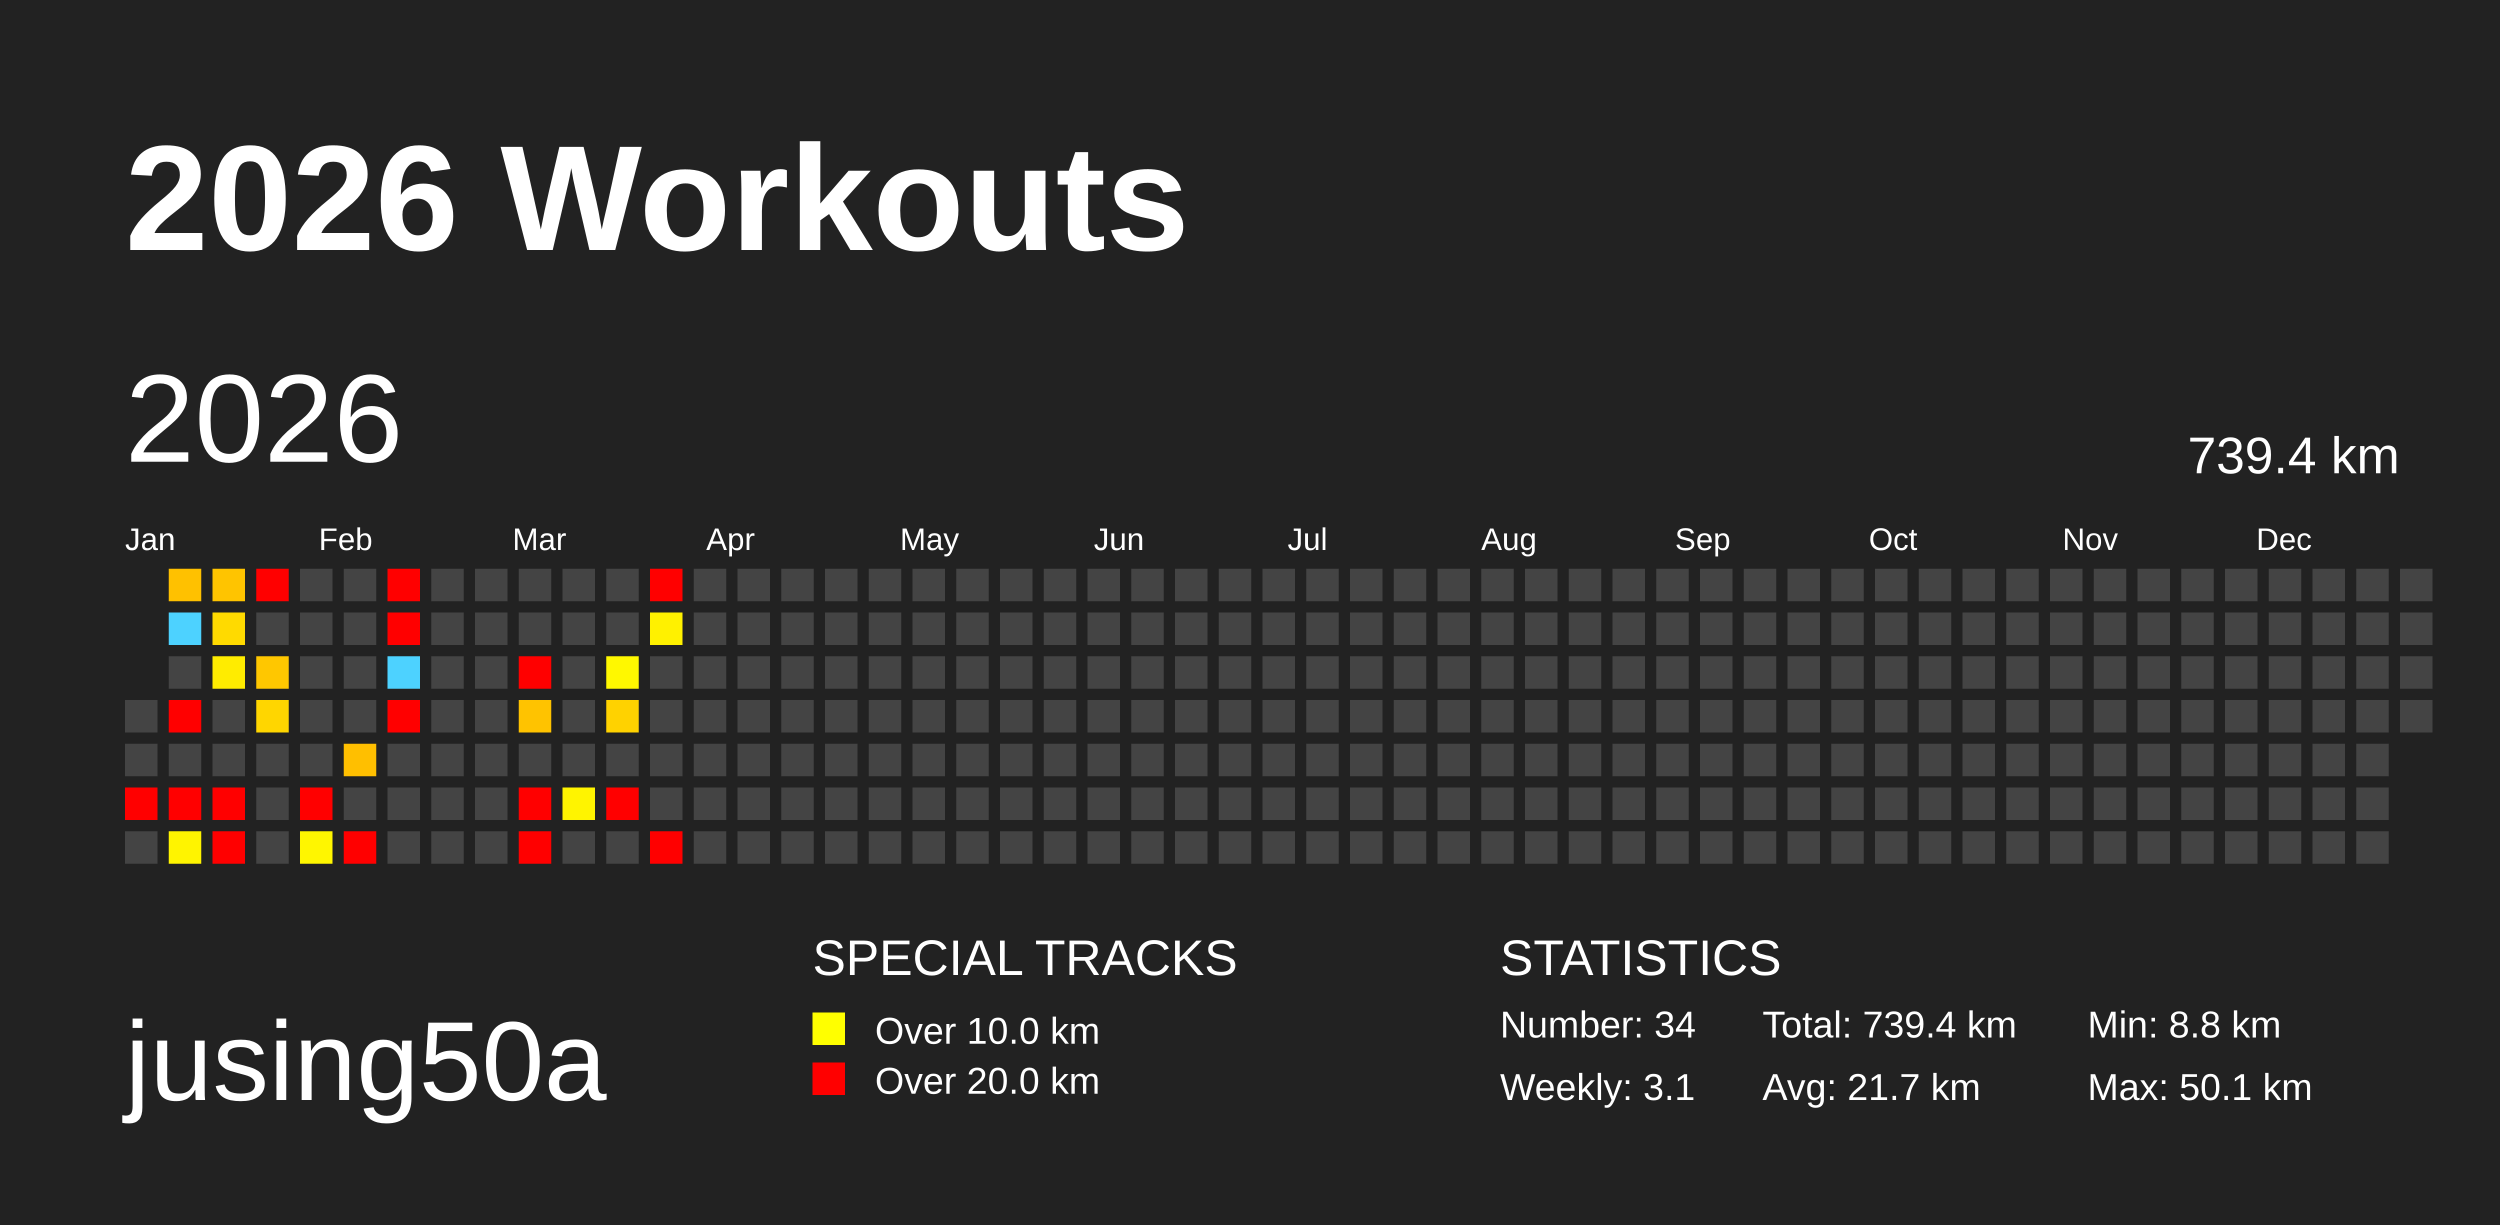
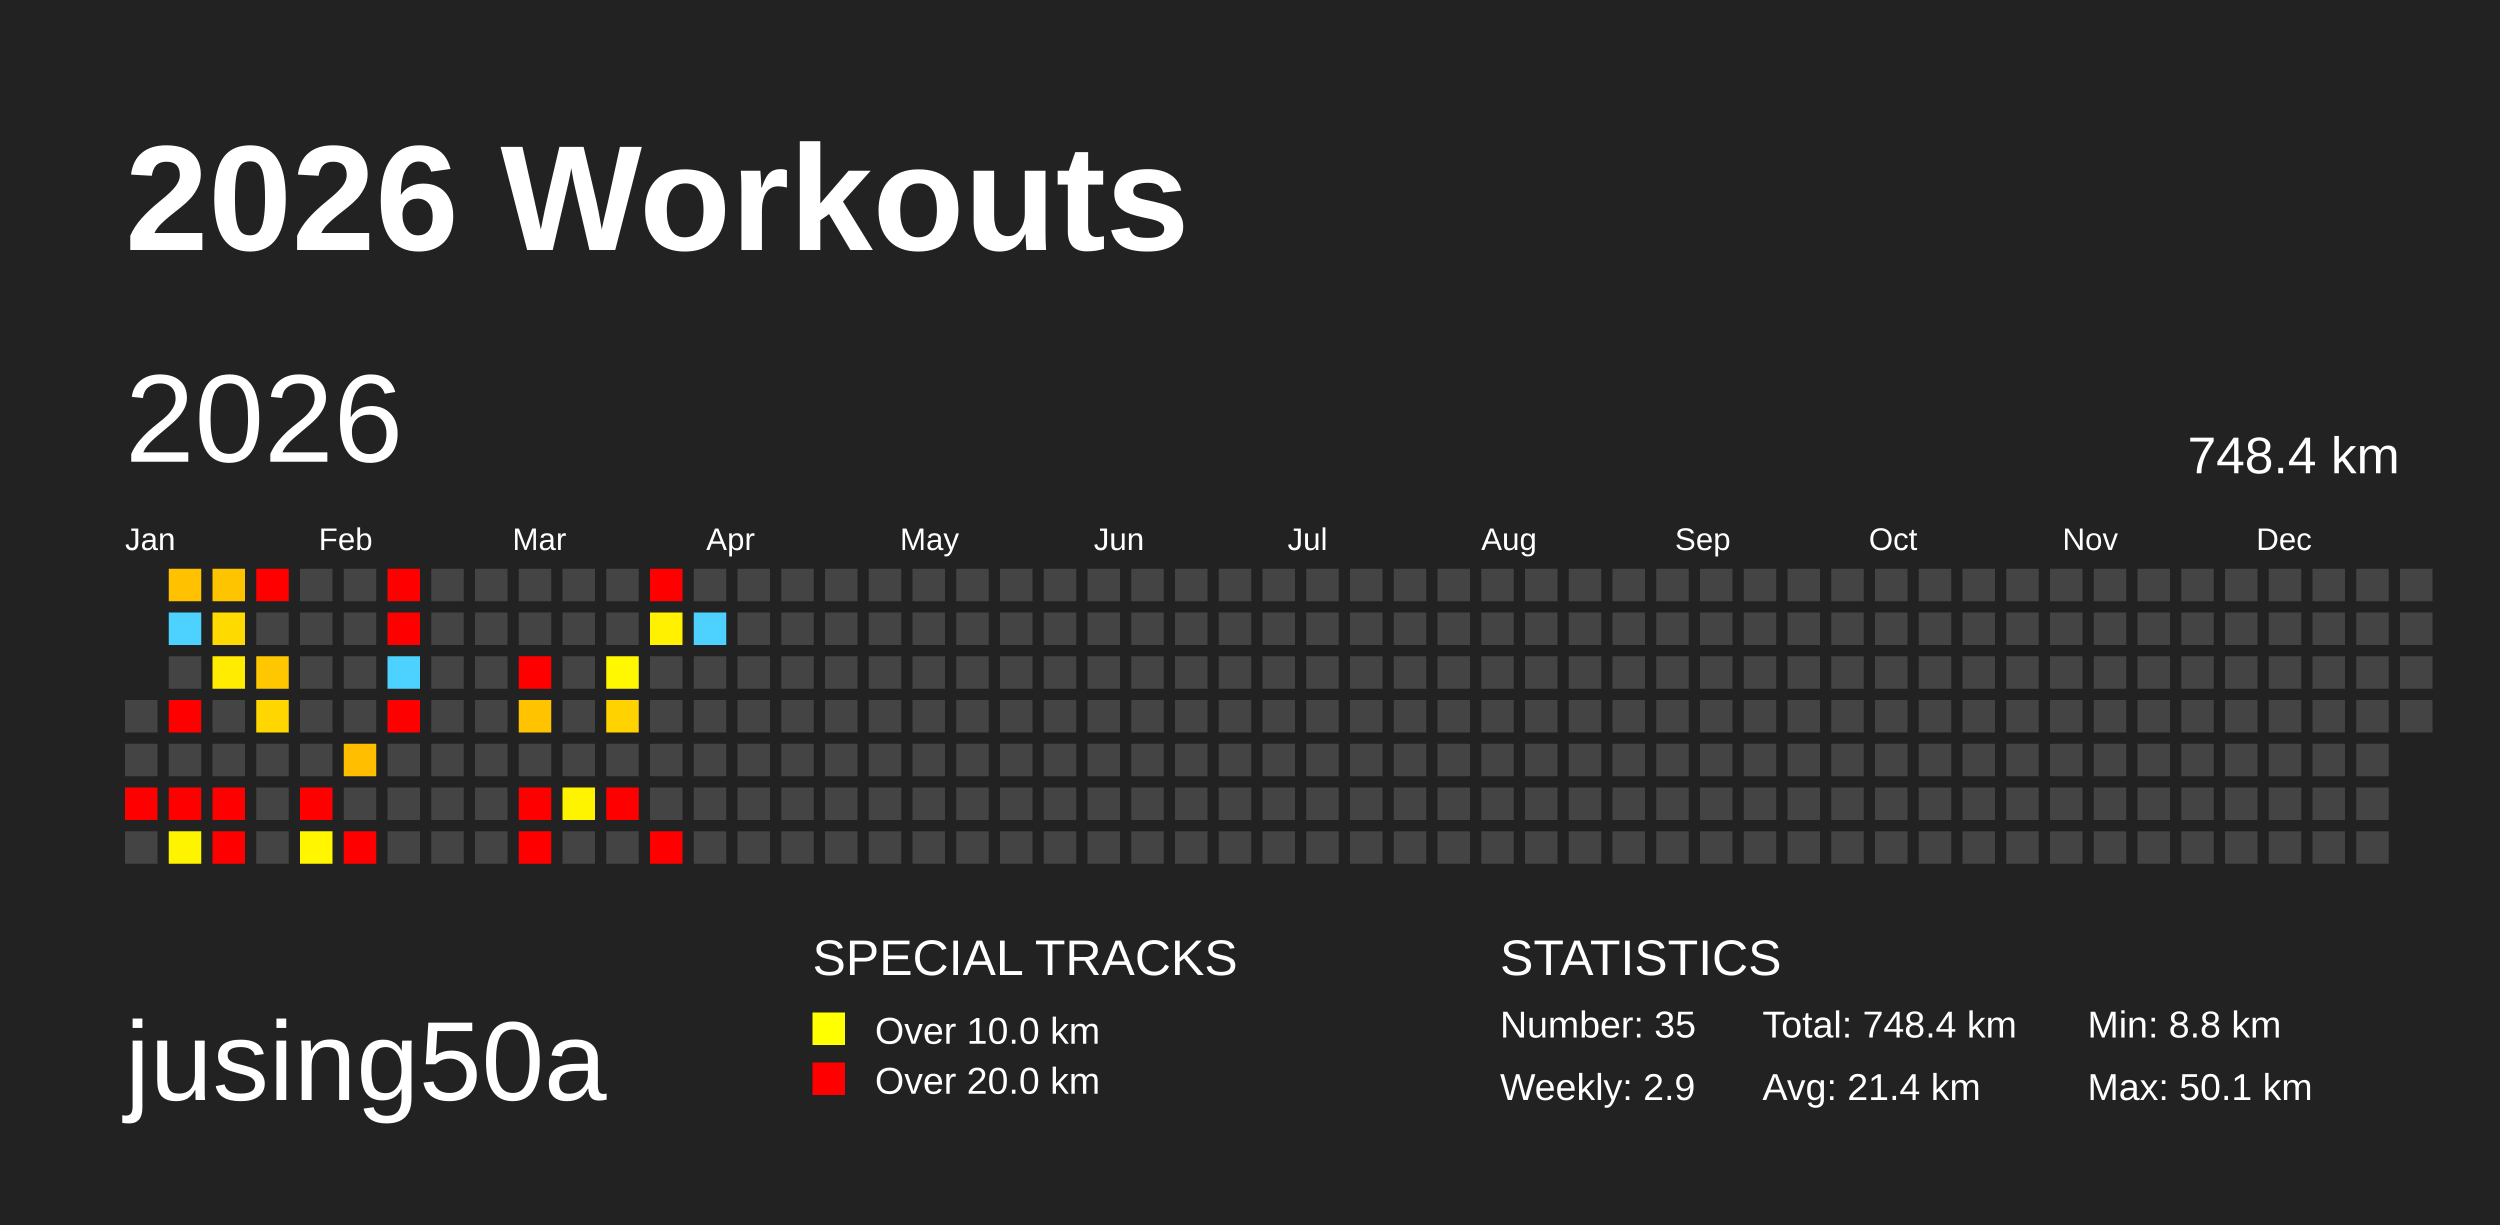
<svg xmlns="http://www.w3.org/2000/svg" baseProfile="full" height="98mm" version="1.1" viewBox="0,0,200,98" width="200mm">
  <defs />
  <rect fill="#222222" height="98" width="200" x="0" y="0" />
  <text fill="#FFFFFF" style="font-size:12px; font-family:Arial; font-weight:bold;" x="10" y="20">2026 Workouts</text>
  <text fill="#FFFFFF" style="font-size:9px; font-family:Arial" x="10" y="88">jusing50a</text>
  <text fill="#FFFFFF" style="font-size:4px; font-family:Arial" x="65" y="78">SPECIAL TRACKS</text>
  <rect fill="yellow" height="2.6" width="2.6" x="65" y="81" />
  <text fill="#FFFFFF" style="font-size:3px; font-family:Arial" x="70" y="83.5">Over 10.0 km</text>
  <rect fill="red" height="2.6" width="2.6" x="65" y="85" />
  <text fill="#FFFFFF" style="font-size:3px; font-family:Arial" x="70" y="87.5">Over 20.0 km</text>
  <text fill="#FFFFFF" style="font-size:4px; font-family:Arial" x="120" y="78">STATISTICS</text>
-   <text fill="#FFFFFF" style="font-size:3px; font-family:Arial" x="120" y="83">Number: 34</text>
-   <text fill="#FFFFFF" style="font-size:3px; font-family:Arial" x="120" y="88">Weekly: 3.1</text>
-   <text fill="#FFFFFF" style="font-size:3px; font-family:Arial" x="141" y="83">Total: 739.4 km</text>
-   <text fill="#FFFFFF" style="font-size:3px; font-family:Arial" x="141" y="88">Avg: 21.7 km</text>
+   <text fill="#FFFFFF" style="font-size:3px; font-family:Arial" x="120" y="83">Number: 35</text>
+   <text fill="#FFFFFF" style="font-size:3px; font-family:Arial" x="120" y="88">Weekly: 2.9</text>
+   <text fill="#FFFFFF" style="font-size:3px; font-family:Arial" x="141" y="83">Total: 748.4 km</text>
+   <text fill="#FFFFFF" style="font-size:3px; font-family:Arial" x="141" y="88">Avg: 21.4 km</text>
  <text fill="#FFFFFF" style="font-size:3px; font-family:Arial" x="167" y="83">Min: 8.8 km</text>
  <text fill="#FFFFFF" style="font-size:3px; font-family:Arial" x="167" y="88">Max: 50.1 km</text>
  <text dominant-baseline="hanging" fill="#FFFFFF" style="font-size:10.0px; font-family:Arial;" x="10" y="30">2026</text>
-   <text dominant-baseline="hanging" fill="#FFFFFF" style="font-size:4.125px; font-family:Arial;" x="175" y="35">739.4 km</text>
+   <text dominant-baseline="hanging" fill="#FFFFFF" style="font-size:4.125px; font-family:Arial;" x="175" y="35">748.4 km</text>
  <text fill="#FFFFFF" style="font-size:2.5px; font-family:Arial" x="10.0" y="44">Jan</text>
  <text fill="#FFFFFF" style="font-size:2.5px; font-family:Arial" x="25.5" y="44">Feb</text>
  <text fill="#FFFFFF" style="font-size:2.5px; font-family:Arial" x="41.0" y="44">Mar</text>
  <text fill="#FFFFFF" style="font-size:2.5px; font-family:Arial" x="56.5" y="44">Apr</text>
  <text fill="#FFFFFF" style="font-size:2.5px; font-family:Arial" x="72.0" y="44">May</text>
  <text fill="#FFFFFF" style="font-size:2.5px; font-family:Arial" x="87.5" y="44">Jun</text>
  <text fill="#FFFFFF" style="font-size:2.5px; font-family:Arial" x="103.0" y="44">Jul</text>
  <text fill="#FFFFFF" style="font-size:2.5px; font-family:Arial" x="118.5" y="44">Aug</text>
  <text fill="#FFFFFF" style="font-size:2.5px; font-family:Arial" x="134.0" y="44">Sep</text>
  <text fill="#FFFFFF" style="font-size:2.5px; font-family:Arial" x="149.5" y="44">Oct</text>
  <text fill="#FFFFFF" style="font-size:2.5px; font-family:Arial" x="165.0" y="44">Nov</text>
  <text fill="#FFFFFF" style="font-size:2.5px; font-family:Arial" x="180.5" y="44">Dec</text>
  <rect fill="#444444" height="2.6" width="2.6" x="10.0" y="56.0" />
  <rect fill="#444444" height="2.6" width="2.6" x="10.0" y="59.5" />
  <rect fill="red" height="2.6" width="2.6" x="10.0" y="63.0" />
  <rect fill="#444444" height="2.6" width="2.6" x="10.0" y="66.5" />
  <rect fill="#ffc100" height="2.6" width="2.6" x="13.5" y="45.5" />
  <rect fill="#4dd2ff" height="2.6" width="2.6" x="13.5" y="49.0" />
  <rect fill="#444444" height="2.6" width="2.6" x="13.5" y="52.5" />
  <rect fill="red" height="2.6" width="2.6" x="13.5" y="56.0" />
  <rect fill="#444444" height="2.6" width="2.6" x="13.5" y="59.5" />
  <rect fill="red" height="2.6" width="2.6" x="13.5" y="63.0" />
  <rect fill="#fff400" height="2.6" width="2.6" x="13.5" y="66.5" />
  <rect fill="#ffc400" height="2.6" width="2.6" x="17.0" y="45.5" />
  <rect fill="#ffda00" height="2.6" width="2.6" x="17.0" y="49.0" />
  <rect fill="#ffec00" height="2.6" width="2.6" x="17.0" y="52.5" />
  <rect fill="#444444" height="2.6" width="2.6" x="17.0" y="56.0" />
  <rect fill="#444444" height="2.6" width="2.6" x="17.0" y="59.5" />
  <rect fill="red" height="2.6" width="2.6" x="17.0" y="63.0" />
  <rect fill="red" height="2.6" width="2.6" x="17.0" y="66.5" />
  <rect fill="red" height="2.6" width="2.6" x="20.5" y="45.5" />
  <rect fill="#444444" height="2.6" width="2.6" x="20.5" y="49.0" />
  <rect fill="#ffc700" height="2.6" width="2.6" x="20.5" y="52.5" />
  <rect fill="#ffd600" height="2.6" width="2.6" x="20.5" y="56.0" />
  <rect fill="#444444" height="2.6" width="2.6" x="20.5" y="59.5" />
  <rect fill="#444444" height="2.6" width="2.6" x="20.5" y="63.0" />
  <rect fill="#444444" height="2.6" width="2.6" x="20.5" y="66.5" />
  <rect fill="#444444" height="2.6" width="2.6" x="24.0" y="45.5" />
  <rect fill="#444444" height="2.6" width="2.6" x="24.0" y="49.0" />
  <rect fill="#444444" height="2.6" width="2.6" x="24.0" y="52.5" />
  <rect fill="#444444" height="2.6" width="2.6" x="24.0" y="56.0" />
  <rect fill="#444444" height="2.6" width="2.6" x="24.0" y="59.5" />
  <rect fill="red" height="2.6" width="2.6" x="24.0" y="63.0" />
  <rect fill="#fff600" height="2.6" width="2.6" x="24.0" y="66.5" />
  <rect fill="#444444" height="2.6" width="2.6" x="27.5" y="45.5" />
  <rect fill="#444444" height="2.6" width="2.6" x="27.5" y="49.0" />
  <rect fill="#444444" height="2.6" width="2.6" x="27.5" y="52.5" />
  <rect fill="#444444" height="2.6" width="2.6" x="27.5" y="56.0" />
  <rect fill="#ffbf00" height="2.6" width="2.6" x="27.5" y="59.5" />
  <rect fill="#444444" height="2.6" width="2.6" x="27.5" y="63.0" />
  <rect fill="red" height="2.6" width="2.6" x="27.5" y="66.5" />
  <rect fill="red" height="2.6" width="2.6" x="31.0" y="45.5" />
  <rect fill="red" height="2.6" width="2.6" x="31.0" y="49.0" />
  <rect fill="#4dd2ff" height="2.6" width="2.6" x="31.0" y="52.5" />
  <rect fill="red" height="2.6" width="2.6" x="31.0" y="56.0" />
  <rect fill="#444444" height="2.6" width="2.6" x="31.0" y="59.5" />
  <rect fill="#444444" height="2.6" width="2.6" x="31.0" y="63.0" />
  <rect fill="#444444" height="2.6" width="2.6" x="31.0" y="66.5" />
  <rect fill="#444444" height="2.6" width="2.6" x="34.5" y="45.5" />
  <rect fill="#444444" height="2.6" width="2.6" x="34.5" y="49.0" />
  <rect fill="#444444" height="2.6" width="2.6" x="34.5" y="52.5" />
  <rect fill="#444444" height="2.6" width="2.6" x="34.5" y="56.0" />
  <rect fill="#444444" height="2.6" width="2.6" x="34.5" y="59.5" />
  <rect fill="#444444" height="2.6" width="2.6" x="34.5" y="63.0" />
  <rect fill="#444444" height="2.6" width="2.6" x="34.5" y="66.5" />
  <rect fill="#444444" height="2.6" width="2.6" x="38.0" y="45.5" />
  <rect fill="#444444" height="2.6" width="2.6" x="38.0" y="49.0" />
  <rect fill="#444444" height="2.6" width="2.6" x="38.0" y="52.5" />
  <rect fill="#444444" height="2.6" width="2.6" x="38.0" y="56.0" />
  <rect fill="#444444" height="2.6" width="2.6" x="38.0" y="59.5" />
  <rect fill="#444444" height="2.6" width="2.6" x="38.0" y="63.0" />
  <rect fill="#444444" height="2.6" width="2.6" x="38.0" y="66.5" />
  <rect fill="#444444" height="2.6" width="2.6" x="41.5" y="45.5" />
  <rect fill="#444444" height="2.6" width="2.6" x="41.5" y="49.0" />
  <rect fill="red" height="2.6" width="2.6" x="41.5" y="52.5" />
  <rect fill="#ffc300" height="2.6" width="2.6" x="41.5" y="56.0" />
  <rect fill="#444444" height="2.6" width="2.6" x="41.5" y="59.5" />
  <rect fill="red" height="2.6" width="2.6" x="41.5" y="63.0" />
  <rect fill="red" height="2.6" width="2.6" x="41.5" y="66.5" />
  <rect fill="#444444" height="2.6" width="2.6" x="45.0" y="45.5" />
  <rect fill="#444444" height="2.6" width="2.6" x="45.0" y="49.0" />
  <rect fill="#444444" height="2.6" width="2.6" x="45.0" y="52.5" />
  <rect fill="#444444" height="2.6" width="2.6" x="45.0" y="56.0" />
  <rect fill="#444444" height="2.6" width="2.6" x="45.0" y="59.5" />
  <rect fill="#fff400" height="2.6" width="2.6" x="45.0" y="63.0" />
  <rect fill="#444444" height="2.6" width="2.6" x="45.0" y="66.5" />
  <rect fill="#444444" height="2.6" width="2.6" x="48.5" y="45.5" />
  <rect fill="#444444" height="2.6" width="2.6" x="48.5" y="49.0" />
  <rect fill="#fff800" height="2.6" width="2.6" x="48.5" y="52.5" />
  <rect fill="#ffd200" height="2.6" width="2.6" x="48.5" y="56.0" />
  <rect fill="#444444" height="2.6" width="2.6" x="48.5" y="59.5" />
  <rect fill="red" height="2.6" width="2.6" x="48.5" y="63.0" />
  <rect fill="#444444" height="2.6" width="2.6" x="48.5" y="66.5" />
  <rect fill="red" height="2.6" width="2.6" x="52.0" y="45.5" />
  <rect fill="#fff100" height="2.6" width="2.6" x="52.0" y="49.0" />
  <rect fill="#444444" height="2.6" width="2.6" x="52.0" y="52.5" />
  <rect fill="#444444" height="2.6" width="2.6" x="52.0" y="56.0" />
  <rect fill="#444444" height="2.6" width="2.6" x="52.0" y="59.5" />
  <rect fill="#444444" height="2.6" width="2.6" x="52.0" y="63.0" />
  <rect fill="red" height="2.6" width="2.6" x="52.0" y="66.5" />
  <rect fill="#444444" height="2.6" width="2.6" x="55.5" y="45.5" />
-   <rect fill="#444444" height="2.6" width="2.6" x="55.5" y="49.0" />
+   <rect fill="#4dd2ff" height="2.6" width="2.6" x="55.5" y="49.0" />
  <rect fill="#444444" height="2.6" width="2.6" x="55.5" y="52.5" />
  <rect fill="#444444" height="2.6" width="2.6" x="55.5" y="56.0" />
  <rect fill="#444444" height="2.6" width="2.6" x="55.5" y="59.5" />
  <rect fill="#444444" height="2.6" width="2.6" x="55.5" y="63.0" />
  <rect fill="#444444" height="2.6" width="2.6" x="55.5" y="66.5" />
  <rect fill="#444444" height="2.6" width="2.6" x="59.0" y="45.5" />
  <rect fill="#444444" height="2.6" width="2.6" x="59.0" y="49.0" />
  <rect fill="#444444" height="2.6" width="2.6" x="59.0" y="52.5" />
  <rect fill="#444444" height="2.6" width="2.6" x="59.0" y="56.0" />
  <rect fill="#444444" height="2.6" width="2.6" x="59.0" y="59.5" />
  <rect fill="#444444" height="2.6" width="2.6" x="59.0" y="63.0" />
  <rect fill="#444444" height="2.6" width="2.6" x="59.0" y="66.5" />
  <rect fill="#444444" height="2.6" width="2.6" x="62.5" y="45.5" />
  <rect fill="#444444" height="2.6" width="2.6" x="62.5" y="49.0" />
  <rect fill="#444444" height="2.6" width="2.6" x="62.5" y="52.5" />
  <rect fill="#444444" height="2.6" width="2.6" x="62.5" y="56.0" />
  <rect fill="#444444" height="2.6" width="2.6" x="62.5" y="59.5" />
  <rect fill="#444444" height="2.6" width="2.6" x="62.5" y="63.0" />
  <rect fill="#444444" height="2.6" width="2.6" x="62.5" y="66.5" />
  <rect fill="#444444" height="2.6" width="2.6" x="66.0" y="45.5" />
  <rect fill="#444444" height="2.6" width="2.6" x="66.0" y="49.0" />
  <rect fill="#444444" height="2.6" width="2.6" x="66.0" y="52.5" />
  <rect fill="#444444" height="2.6" width="2.6" x="66.0" y="56.0" />
  <rect fill="#444444" height="2.6" width="2.6" x="66.0" y="59.5" />
  <rect fill="#444444" height="2.6" width="2.6" x="66.0" y="63.0" />
  <rect fill="#444444" height="2.6" width="2.6" x="66.0" y="66.5" />
  <rect fill="#444444" height="2.6" width="2.6" x="69.5" y="45.5" />
  <rect fill="#444444" height="2.6" width="2.6" x="69.5" y="49.0" />
  <rect fill="#444444" height="2.6" width="2.6" x="69.5" y="52.5" />
  <rect fill="#444444" height="2.6" width="2.6" x="69.5" y="56.0" />
  <rect fill="#444444" height="2.6" width="2.6" x="69.5" y="59.5" />
  <rect fill="#444444" height="2.6" width="2.6" x="69.5" y="63.0" />
  <rect fill="#444444" height="2.6" width="2.6" x="69.5" y="66.5" />
  <rect fill="#444444" height="2.6" width="2.6" x="73.0" y="45.5" />
  <rect fill="#444444" height="2.6" width="2.6" x="73.0" y="49.0" />
  <rect fill="#444444" height="2.6" width="2.6" x="73.0" y="52.5" />
  <rect fill="#444444" height="2.6" width="2.6" x="73.0" y="56.0" />
  <rect fill="#444444" height="2.6" width="2.6" x="73.0" y="59.5" />
  <rect fill="#444444" height="2.6" width="2.6" x="73.0" y="63.0" />
  <rect fill="#444444" height="2.6" width="2.6" x="73.0" y="66.5" />
  <rect fill="#444444" height="2.6" width="2.6" x="76.5" y="45.5" />
  <rect fill="#444444" height="2.6" width="2.6" x="76.5" y="49.0" />
  <rect fill="#444444" height="2.6" width="2.6" x="76.5" y="52.5" />
  <rect fill="#444444" height="2.6" width="2.6" x="76.5" y="56.0" />
  <rect fill="#444444" height="2.6" width="2.6" x="76.5" y="59.5" />
  <rect fill="#444444" height="2.6" width="2.6" x="76.5" y="63.0" />
  <rect fill="#444444" height="2.6" width="2.6" x="76.5" y="66.5" />
  <rect fill="#444444" height="2.6" width="2.6" x="80.0" y="45.5" />
  <rect fill="#444444" height="2.6" width="2.6" x="80.0" y="49.0" />
  <rect fill="#444444" height="2.6" width="2.6" x="80.0" y="52.5" />
  <rect fill="#444444" height="2.6" width="2.6" x="80.0" y="56.0" />
  <rect fill="#444444" height="2.6" width="2.6" x="80.0" y="59.5" />
  <rect fill="#444444" height="2.6" width="2.6" x="80.0" y="63.0" />
  <rect fill="#444444" height="2.6" width="2.6" x="80.0" y="66.5" />
  <rect fill="#444444" height="2.6" width="2.6" x="83.5" y="45.5" />
  <rect fill="#444444" height="2.6" width="2.6" x="83.5" y="49.0" />
  <rect fill="#444444" height="2.6" width="2.6" x="83.5" y="52.5" />
  <rect fill="#444444" height="2.6" width="2.6" x="83.5" y="56.0" />
  <rect fill="#444444" height="2.6" width="2.6" x="83.5" y="59.5" />
  <rect fill="#444444" height="2.6" width="2.6" x="83.5" y="63.0" />
  <rect fill="#444444" height="2.6" width="2.6" x="83.5" y="66.5" />
  <rect fill="#444444" height="2.6" width="2.6" x="87.0" y="45.5" />
  <rect fill="#444444" height="2.6" width="2.6" x="87.0" y="49.0" />
  <rect fill="#444444" height="2.6" width="2.6" x="87.0" y="52.5" />
  <rect fill="#444444" height="2.6" width="2.6" x="87.0" y="56.0" />
  <rect fill="#444444" height="2.6" width="2.6" x="87.0" y="59.5" />
  <rect fill="#444444" height="2.6" width="2.6" x="87.0" y="63.0" />
  <rect fill="#444444" height="2.6" width="2.6" x="87.0" y="66.5" />
  <rect fill="#444444" height="2.6" width="2.6" x="90.5" y="45.5" />
  <rect fill="#444444" height="2.6" width="2.6" x="90.5" y="49.0" />
  <rect fill="#444444" height="2.6" width="2.6" x="90.5" y="52.5" />
  <rect fill="#444444" height="2.6" width="2.6" x="90.5" y="56.0" />
  <rect fill="#444444" height="2.6" width="2.6" x="90.5" y="59.5" />
  <rect fill="#444444" height="2.6" width="2.6" x="90.5" y="63.0" />
  <rect fill="#444444" height="2.6" width="2.6" x="90.5" y="66.5" />
  <rect fill="#444444" height="2.6" width="2.6" x="94.0" y="45.5" />
  <rect fill="#444444" height="2.6" width="2.6" x="94.0" y="49.0" />
  <rect fill="#444444" height="2.6" width="2.6" x="94.0" y="52.5" />
  <rect fill="#444444" height="2.6" width="2.6" x="94.0" y="56.0" />
  <rect fill="#444444" height="2.6" width="2.6" x="94.0" y="59.5" />
  <rect fill="#444444" height="2.6" width="2.6" x="94.0" y="63.0" />
  <rect fill="#444444" height="2.6" width="2.6" x="94.0" y="66.5" />
  <rect fill="#444444" height="2.6" width="2.6" x="97.5" y="45.5" />
  <rect fill="#444444" height="2.6" width="2.6" x="97.5" y="49.0" />
  <rect fill="#444444" height="2.6" width="2.6" x="97.5" y="52.5" />
  <rect fill="#444444" height="2.6" width="2.6" x="97.5" y="56.0" />
  <rect fill="#444444" height="2.6" width="2.6" x="97.5" y="59.5" />
  <rect fill="#444444" height="2.6" width="2.6" x="97.5" y="63.0" />
  <rect fill="#444444" height="2.6" width="2.6" x="97.5" y="66.5" />
  <rect fill="#444444" height="2.6" width="2.6" x="101.0" y="45.5" />
  <rect fill="#444444" height="2.6" width="2.6" x="101.0" y="49.0" />
  <rect fill="#444444" height="2.6" width="2.6" x="101.0" y="52.5" />
  <rect fill="#444444" height="2.6" width="2.6" x="101.0" y="56.0" />
  <rect fill="#444444" height="2.6" width="2.6" x="101.0" y="59.5" />
  <rect fill="#444444" height="2.6" width="2.6" x="101.0" y="63.0" />
  <rect fill="#444444" height="2.6" width="2.6" x="101.0" y="66.5" />
  <rect fill="#444444" height="2.6" width="2.6" x="104.5" y="45.5" />
  <rect fill="#444444" height="2.6" width="2.6" x="104.5" y="49.0" />
  <rect fill="#444444" height="2.6" width="2.6" x="104.5" y="52.5" />
  <rect fill="#444444" height="2.6" width="2.6" x="104.5" y="56.0" />
  <rect fill="#444444" height="2.6" width="2.6" x="104.5" y="59.5" />
  <rect fill="#444444" height="2.6" width="2.6" x="104.5" y="63.0" />
  <rect fill="#444444" height="2.6" width="2.6" x="104.5" y="66.5" />
  <rect fill="#444444" height="2.6" width="2.6" x="108.0" y="45.5" />
  <rect fill="#444444" height="2.6" width="2.6" x="108.0" y="49.0" />
  <rect fill="#444444" height="2.6" width="2.6" x="108.0" y="52.5" />
  <rect fill="#444444" height="2.6" width="2.6" x="108.0" y="56.0" />
  <rect fill="#444444" height="2.6" width="2.6" x="108.0" y="59.5" />
  <rect fill="#444444" height="2.6" width="2.6" x="108.0" y="63.0" />
  <rect fill="#444444" height="2.6" width="2.6" x="108.0" y="66.5" />
  <rect fill="#444444" height="2.6" width="2.6" x="111.5" y="45.5" />
  <rect fill="#444444" height="2.6" width="2.6" x="111.5" y="49.0" />
  <rect fill="#444444" height="2.6" width="2.6" x="111.5" y="52.5" />
  <rect fill="#444444" height="2.6" width="2.6" x="111.5" y="56.0" />
  <rect fill="#444444" height="2.6" width="2.6" x="111.5" y="59.5" />
  <rect fill="#444444" height="2.6" width="2.6" x="111.5" y="63.0" />
  <rect fill="#444444" height="2.6" width="2.6" x="111.5" y="66.5" />
  <rect fill="#444444" height="2.6" width="2.6" x="115.0" y="45.5" />
  <rect fill="#444444" height="2.6" width="2.6" x="115.0" y="49.0" />
  <rect fill="#444444" height="2.6" width="2.6" x="115.0" y="52.5" />
  <rect fill="#444444" height="2.6" width="2.6" x="115.0" y="56.0" />
  <rect fill="#444444" height="2.6" width="2.6" x="115.0" y="59.5" />
  <rect fill="#444444" height="2.6" width="2.6" x="115.0" y="63.0" />
  <rect fill="#444444" height="2.6" width="2.6" x="115.0" y="66.5" />
  <rect fill="#444444" height="2.6" width="2.6" x="118.5" y="45.5" />
  <rect fill="#444444" height="2.6" width="2.6" x="118.5" y="49.0" />
  <rect fill="#444444" height="2.6" width="2.6" x="118.5" y="52.5" />
  <rect fill="#444444" height="2.6" width="2.6" x="118.5" y="56.0" />
  <rect fill="#444444" height="2.6" width="2.6" x="118.5" y="59.5" />
  <rect fill="#444444" height="2.6" width="2.6" x="118.5" y="63.0" />
  <rect fill="#444444" height="2.6" width="2.6" x="118.5" y="66.5" />
  <rect fill="#444444" height="2.6" width="2.6" x="122.0" y="45.5" />
  <rect fill="#444444" height="2.6" width="2.6" x="122.0" y="49.0" />
  <rect fill="#444444" height="2.6" width="2.6" x="122.0" y="52.5" />
  <rect fill="#444444" height="2.6" width="2.6" x="122.0" y="56.0" />
  <rect fill="#444444" height="2.6" width="2.6" x="122.0" y="59.5" />
  <rect fill="#444444" height="2.6" width="2.6" x="122.0" y="63.0" />
  <rect fill="#444444" height="2.6" width="2.6" x="122.0" y="66.5" />
  <rect fill="#444444" height="2.6" width="2.6" x="125.5" y="45.5" />
  <rect fill="#444444" height="2.6" width="2.6" x="125.5" y="49.0" />
  <rect fill="#444444" height="2.6" width="2.6" x="125.5" y="52.5" />
  <rect fill="#444444" height="2.6" width="2.6" x="125.5" y="56.0" />
  <rect fill="#444444" height="2.6" width="2.6" x="125.5" y="59.5" />
  <rect fill="#444444" height="2.6" width="2.6" x="125.5" y="63.0" />
  <rect fill="#444444" height="2.6" width="2.6" x="125.5" y="66.5" />
  <rect fill="#444444" height="2.6" width="2.6" x="129.0" y="45.5" />
  <rect fill="#444444" height="2.6" width="2.6" x="129.0" y="49.0" />
  <rect fill="#444444" height="2.6" width="2.6" x="129.0" y="52.5" />
  <rect fill="#444444" height="2.6" width="2.6" x="129.0" y="56.0" />
  <rect fill="#444444" height="2.6" width="2.6" x="129.0" y="59.5" />
  <rect fill="#444444" height="2.6" width="2.6" x="129.0" y="63.0" />
  <rect fill="#444444" height="2.6" width="2.6" x="129.0" y="66.5" />
  <rect fill="#444444" height="2.6" width="2.6" x="132.5" y="45.5" />
  <rect fill="#444444" height="2.6" width="2.6" x="132.5" y="49.0" />
  <rect fill="#444444" height="2.6" width="2.6" x="132.5" y="52.5" />
  <rect fill="#444444" height="2.6" width="2.6" x="132.5" y="56.0" />
  <rect fill="#444444" height="2.6" width="2.6" x="132.5" y="59.5" />
  <rect fill="#444444" height="2.6" width="2.6" x="132.5" y="63.0" />
  <rect fill="#444444" height="2.6" width="2.6" x="132.5" y="66.5" />
  <rect fill="#444444" height="2.6" width="2.6" x="136.0" y="45.5" />
  <rect fill="#444444" height="2.6" width="2.6" x="136.0" y="49.0" />
  <rect fill="#444444" height="2.6" width="2.6" x="136.0" y="52.5" />
  <rect fill="#444444" height="2.6" width="2.6" x="136.0" y="56.0" />
  <rect fill="#444444" height="2.6" width="2.6" x="136.0" y="59.5" />
  <rect fill="#444444" height="2.6" width="2.6" x="136.0" y="63.0" />
  <rect fill="#444444" height="2.6" width="2.6" x="136.0" y="66.5" />
  <rect fill="#444444" height="2.6" width="2.6" x="139.5" y="45.5" />
  <rect fill="#444444" height="2.6" width="2.6" x="139.5" y="49.0" />
  <rect fill="#444444" height="2.6" width="2.6" x="139.5" y="52.5" />
  <rect fill="#444444" height="2.6" width="2.6" x="139.5" y="56.0" />
  <rect fill="#444444" height="2.6" width="2.6" x="139.5" y="59.5" />
  <rect fill="#444444" height="2.6" width="2.6" x="139.5" y="63.0" />
  <rect fill="#444444" height="2.6" width="2.6" x="139.5" y="66.5" />
  <rect fill="#444444" height="2.6" width="2.6" x="143.0" y="45.5" />
  <rect fill="#444444" height="2.6" width="2.6" x="143.0" y="49.0" />
  <rect fill="#444444" height="2.6" width="2.6" x="143.0" y="52.5" />
  <rect fill="#444444" height="2.6" width="2.6" x="143.0" y="56.0" />
  <rect fill="#444444" height="2.6" width="2.6" x="143.0" y="59.5" />
  <rect fill="#444444" height="2.6" width="2.6" x="143.0" y="63.0" />
  <rect fill="#444444" height="2.6" width="2.6" x="143.0" y="66.5" />
  <rect fill="#444444" height="2.6" width="2.6" x="146.5" y="45.5" />
  <rect fill="#444444" height="2.6" width="2.6" x="146.5" y="49.0" />
  <rect fill="#444444" height="2.6" width="2.6" x="146.5" y="52.5" />
  <rect fill="#444444" height="2.6" width="2.6" x="146.5" y="56.0" />
  <rect fill="#444444" height="2.6" width="2.6" x="146.5" y="59.5" />
  <rect fill="#444444" height="2.6" width="2.6" x="146.5" y="63.0" />
  <rect fill="#444444" height="2.6" width="2.6" x="146.5" y="66.5" />
  <rect fill="#444444" height="2.6" width="2.6" x="150.0" y="45.5" />
  <rect fill="#444444" height="2.6" width="2.6" x="150.0" y="49.0" />
  <rect fill="#444444" height="2.6" width="2.6" x="150.0" y="52.5" />
  <rect fill="#444444" height="2.6" width="2.6" x="150.0" y="56.0" />
  <rect fill="#444444" height="2.6" width="2.6" x="150.0" y="59.5" />
  <rect fill="#444444" height="2.6" width="2.6" x="150.0" y="63.0" />
  <rect fill="#444444" height="2.6" width="2.6" x="150.0" y="66.5" />
  <rect fill="#444444" height="2.6" width="2.6" x="153.5" y="45.5" />
  <rect fill="#444444" height="2.6" width="2.6" x="153.5" y="49.0" />
  <rect fill="#444444" height="2.6" width="2.6" x="153.5" y="52.5" />
  <rect fill="#444444" height="2.6" width="2.6" x="153.5" y="56.0" />
  <rect fill="#444444" height="2.6" width="2.6" x="153.5" y="59.5" />
  <rect fill="#444444" height="2.6" width="2.6" x="153.5" y="63.0" />
  <rect fill="#444444" height="2.6" width="2.6" x="153.5" y="66.5" />
  <rect fill="#444444" height="2.6" width="2.6" x="157.0" y="45.5" />
  <rect fill="#444444" height="2.6" width="2.6" x="157.0" y="49.0" />
  <rect fill="#444444" height="2.6" width="2.6" x="157.0" y="52.5" />
  <rect fill="#444444" height="2.6" width="2.6" x="157.0" y="56.0" />
  <rect fill="#444444" height="2.6" width="2.6" x="157.0" y="59.5" />
  <rect fill="#444444" height="2.6" width="2.6" x="157.0" y="63.0" />
  <rect fill="#444444" height="2.6" width="2.6" x="157.0" y="66.5" />
  <rect fill="#444444" height="2.6" width="2.6" x="160.5" y="45.5" />
  <rect fill="#444444" height="2.6" width="2.6" x="160.5" y="49.0" />
  <rect fill="#444444" height="2.6" width="2.6" x="160.5" y="52.5" />
  <rect fill="#444444" height="2.6" width="2.6" x="160.5" y="56.0" />
  <rect fill="#444444" height="2.6" width="2.6" x="160.5" y="59.5" />
  <rect fill="#444444" height="2.6" width="2.6" x="160.5" y="63.0" />
  <rect fill="#444444" height="2.6" width="2.6" x="160.5" y="66.5" />
  <rect fill="#444444" height="2.6" width="2.6" x="164.0" y="45.5" />
  <rect fill="#444444" height="2.6" width="2.6" x="164.0" y="49.0" />
  <rect fill="#444444" height="2.6" width="2.6" x="164.0" y="52.5" />
  <rect fill="#444444" height="2.6" width="2.6" x="164.0" y="56.0" />
  <rect fill="#444444" height="2.6" width="2.6" x="164.0" y="59.5" />
  <rect fill="#444444" height="2.6" width="2.6" x="164.0" y="63.0" />
  <rect fill="#444444" height="2.6" width="2.6" x="164.0" y="66.5" />
  <rect fill="#444444" height="2.6" width="2.6" x="167.5" y="45.5" />
  <rect fill="#444444" height="2.6" width="2.6" x="167.5" y="49.0" />
  <rect fill="#444444" height="2.6" width="2.6" x="167.5" y="52.5" />
  <rect fill="#444444" height="2.6" width="2.6" x="167.5" y="56.0" />
  <rect fill="#444444" height="2.6" width="2.6" x="167.5" y="59.5" />
  <rect fill="#444444" height="2.6" width="2.6" x="167.5" y="63.0" />
  <rect fill="#444444" height="2.6" width="2.6" x="167.5" y="66.5" />
  <rect fill="#444444" height="2.6" width="2.6" x="171.0" y="45.5" />
  <rect fill="#444444" height="2.6" width="2.6" x="171.0" y="49.0" />
  <rect fill="#444444" height="2.6" width="2.6" x="171.0" y="52.5" />
  <rect fill="#444444" height="2.6" width="2.6" x="171.0" y="56.0" />
  <rect fill="#444444" height="2.6" width="2.6" x="171.0" y="59.5" />
  <rect fill="#444444" height="2.6" width="2.6" x="171.0" y="63.0" />
  <rect fill="#444444" height="2.6" width="2.6" x="171.0" y="66.5" />
  <rect fill="#444444" height="2.6" width="2.6" x="174.5" y="45.5" />
  <rect fill="#444444" height="2.6" width="2.6" x="174.5" y="49.0" />
  <rect fill="#444444" height="2.6" width="2.6" x="174.5" y="52.5" />
  <rect fill="#444444" height="2.6" width="2.6" x="174.5" y="56.0" />
  <rect fill="#444444" height="2.6" width="2.6" x="174.5" y="59.5" />
  <rect fill="#444444" height="2.6" width="2.6" x="174.5" y="63.0" />
  <rect fill="#444444" height="2.6" width="2.6" x="174.5" y="66.5" />
  <rect fill="#444444" height="2.6" width="2.6" x="178.0" y="45.5" />
  <rect fill="#444444" height="2.6" width="2.6" x="178.0" y="49.0" />
  <rect fill="#444444" height="2.6" width="2.6" x="178.0" y="52.5" />
  <rect fill="#444444" height="2.6" width="2.6" x="178.0" y="56.0" />
  <rect fill="#444444" height="2.6" width="2.6" x="178.0" y="59.5" />
  <rect fill="#444444" height="2.6" width="2.6" x="178.0" y="63.0" />
  <rect fill="#444444" height="2.6" width="2.6" x="178.0" y="66.5" />
  <rect fill="#444444" height="2.6" width="2.6" x="181.5" y="45.5" />
  <rect fill="#444444" height="2.6" width="2.6" x="181.5" y="49.0" />
  <rect fill="#444444" height="2.6" width="2.6" x="181.5" y="52.5" />
  <rect fill="#444444" height="2.6" width="2.6" x="181.5" y="56.0" />
  <rect fill="#444444" height="2.6" width="2.6" x="181.5" y="59.5" />
  <rect fill="#444444" height="2.6" width="2.6" x="181.5" y="63.0" />
  <rect fill="#444444" height="2.6" width="2.6" x="181.5" y="66.5" />
  <rect fill="#444444" height="2.6" width="2.6" x="185.0" y="45.5" />
  <rect fill="#444444" height="2.6" width="2.6" x="185.0" y="49.0" />
  <rect fill="#444444" height="2.6" width="2.6" x="185.0" y="52.5" />
  <rect fill="#444444" height="2.6" width="2.6" x="185.0" y="56.0" />
  <rect fill="#444444" height="2.6" width="2.6" x="185.0" y="59.5" />
  <rect fill="#444444" height="2.6" width="2.6" x="185.0" y="63.0" />
  <rect fill="#444444" height="2.6" width="2.6" x="185.0" y="66.5" />
  <rect fill="#444444" height="2.6" width="2.6" x="188.5" y="45.5" />
  <rect fill="#444444" height="2.6" width="2.6" x="188.5" y="49.0" />
  <rect fill="#444444" height="2.6" width="2.6" x="188.5" y="52.5" />
  <rect fill="#444444" height="2.6" width="2.6" x="188.5" y="56.0" />
  <rect fill="#444444" height="2.6" width="2.6" x="188.5" y="59.5" />
  <rect fill="#444444" height="2.6" width="2.6" x="188.5" y="63.0" />
  <rect fill="#444444" height="2.6" width="2.6" x="188.5" y="66.5" />
  <rect fill="#444444" height="2.6" width="2.6" x="192.0" y="45.5" />
  <rect fill="#444444" height="2.6" width="2.6" x="192.0" y="49.0" />
  <rect fill="#444444" height="2.6" width="2.6" x="192.0" y="52.5" />
  <rect fill="#444444" height="2.6" width="2.6" x="192.0" y="56.0" />
</svg>
